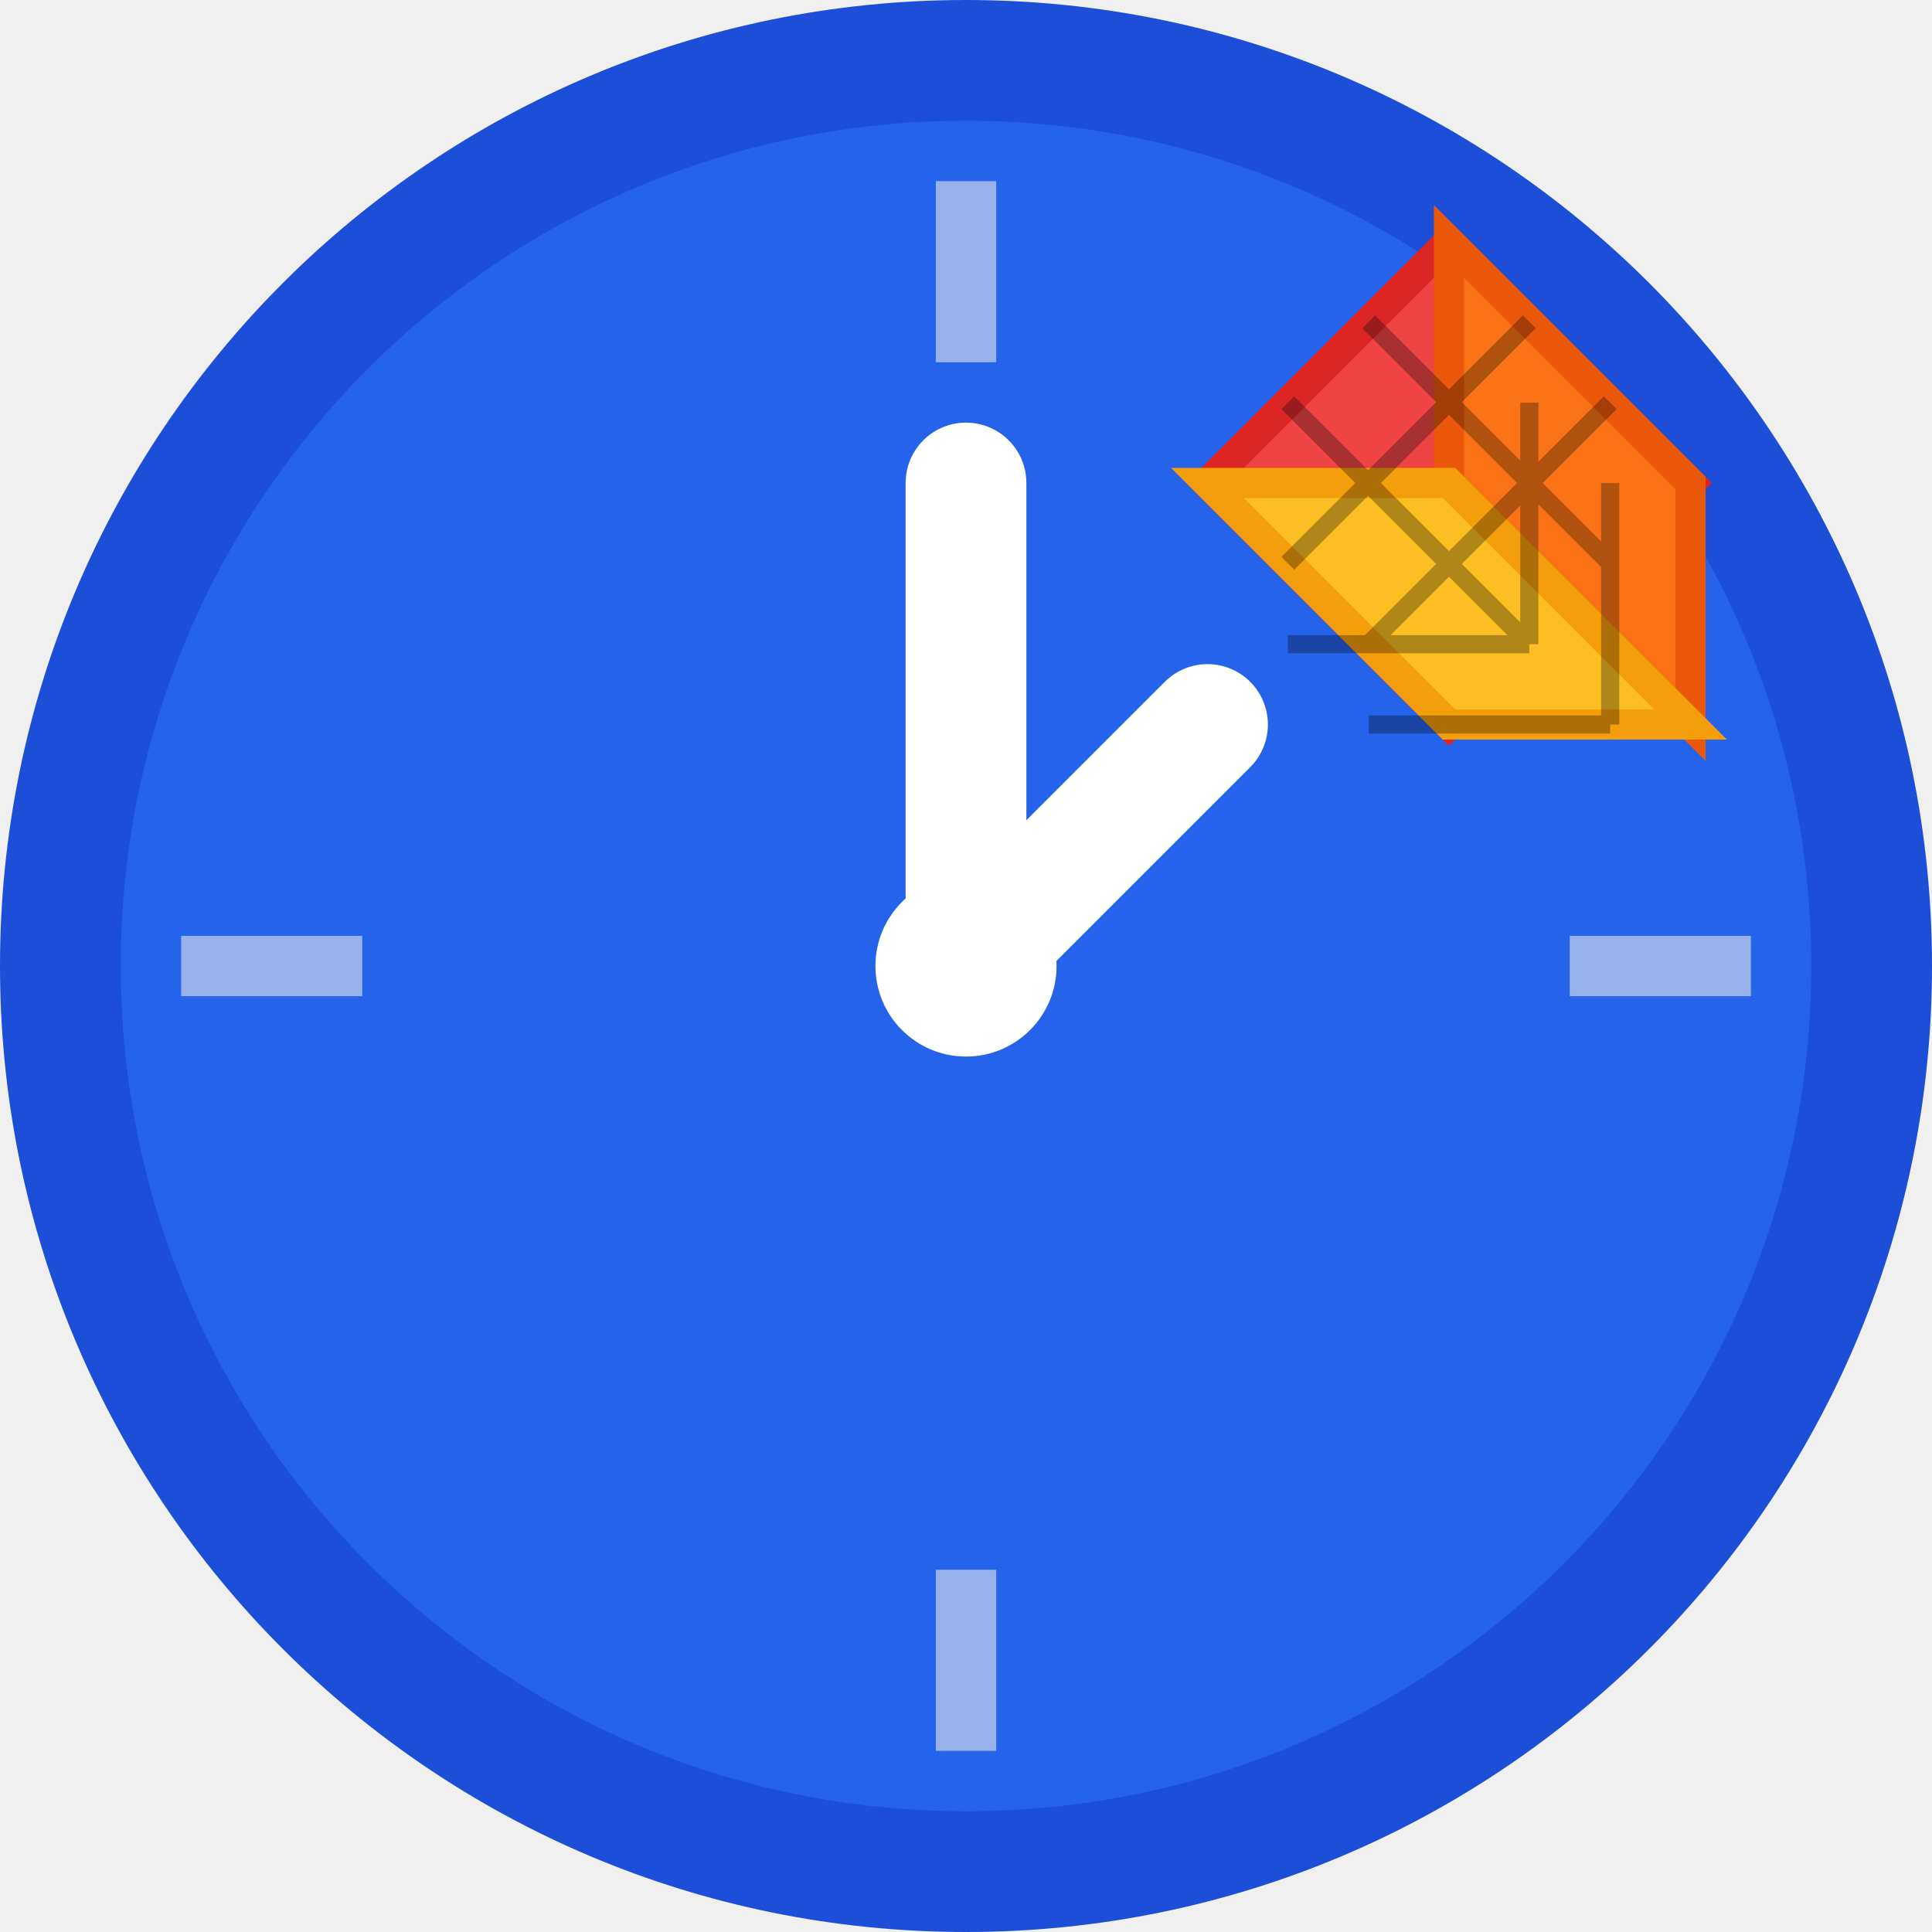
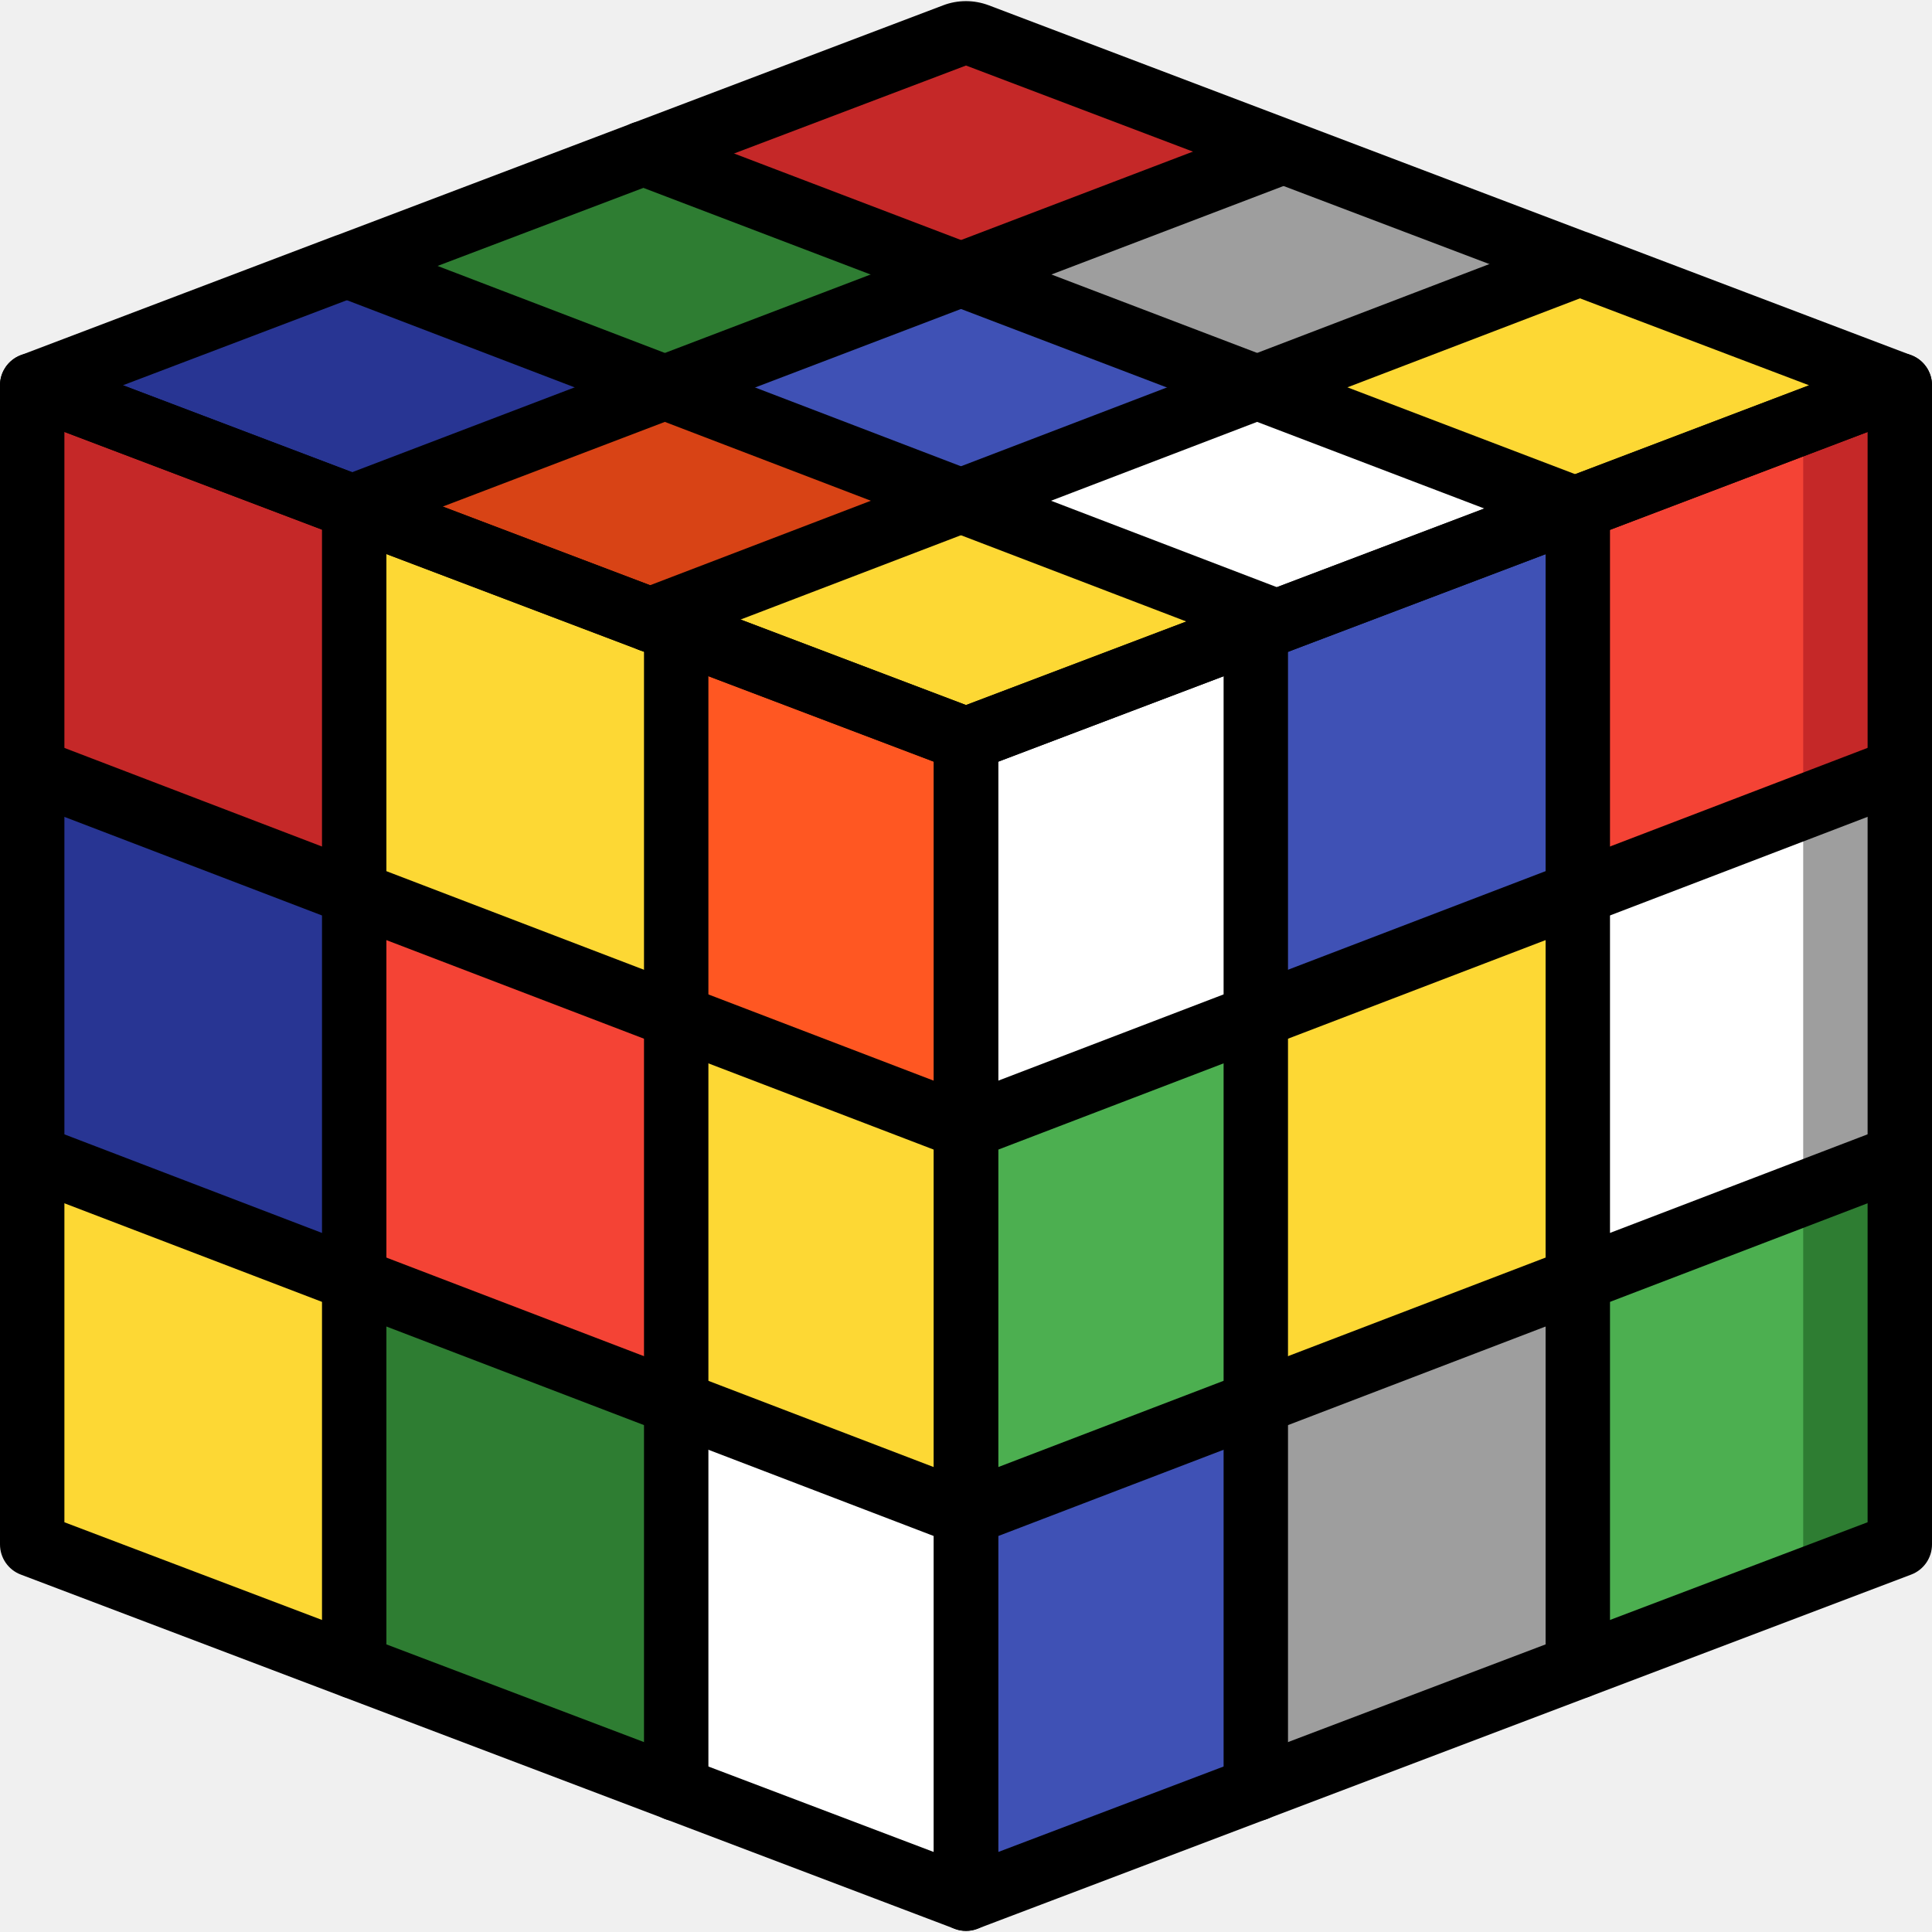
- <svg xmlns="http://www.w3.org/2000/svg" width="32" height="32" viewBox="0 0 32 32" fill="none">
-   <circle cx="16" cy="16" r="15" fill="#2563EB" stroke="#1D4ED8" stroke-width="2" />
-   <g stroke="#E5E7EB" stroke-width="1" opacity="0.6">
-     <line x1="16" y1="3" x2="16" y2="6" />
-     <line x1="29" y1="16" x2="26" y2="16" />
-     <line x1="16" y1="29" x2="16" y2="26" />
-     <line x1="3" y1="16" x2="6" y2="16" />
+ <svg xmlns="http://www.w3.org/2000/svg" version="1.1" id="Layer_1" x="0px" y="0px" viewBox="0 0 512 512" style="enable-background:new 0 0 512 512;" xml:space="preserve">
+   <polygon style="fill:#FDD834;" points="93.867,339.455 93.867,441.94 8.533,409.599 8.533,307.199 9.643,307.199 " />
+   <path style="fill:#C52828;" d="M339.2,40.106l-0.341,0.853L254.72,73.044l-84.224-32.085l82.517-31.317  c1.929-0.683,4.045-0.683,5.973,0L339.2,40.106z" />
+   <polygon style="fill:#2E7D32;" points="254.72,73.044 176.213,102.996 91.989,70.74 170.496,40.959 " />
+   <polygon style="fill:#283593;" points="176.213,102.996 93.355,134.57 8.533,102.399 91.904,70.74 91.989,70.74 " />
+   <polygon style="fill:#D84315;" points="254.72,133.034 172.288,164.522 94.464,134.996 93.355,134.57 176.213,102.996 " />
+   <polygon style="fill:#FDD834;" points="503.467,102.399 417.792,134.996 417.451,135.082 417.365,135.082 333.141,102.996   417.365,70.74 417.707,69.887 417.792,69.887 " />
+   <polygon style="fill:#9E9E9E;" points="417.707,69.887 417.365,70.74 333.141,102.996 254.72,73.044 338.859,40.959 339.2,40.106   " />
+   <polygon style="fill:#FFFFFF;" points="256,401.492 256,503.466 179.2,474.367 179.2,372.138 " />
+   <polygon style="fill:#2E7D32;" points="179.2,372.138 179.2,474.367 93.867,441.94 93.867,339.455 " />
+   <polygon style="fill:#283593;" points="93.867,237.055 93.867,339.455 9.643,307.199 8.533,307.199 8.533,204.799 9.643,204.799 " />
+   <g>
+     <polygon style="fill:#C52828;" points="94.464,134.996 93.867,136.532 93.867,237.055 9.643,204.799 8.533,204.799 8.533,102.399    93.355,134.57  " />
+     <polygon style="fill:#C52828;" points="503.467,102.399 503.467,204.799 502.357,204.799 418.133,237.055 418.133,135.935    417.451,135.082 417.792,134.996  " />
  </g>
-   <g stroke="#FFFFFF" stroke-width="2" stroke-linecap="round">
-     <line x1="16" y1="16" x2="20" y2="12" />
-     <line x1="16" y1="16" x2="16" y2="8" />
-   </g>
-   <circle cx="16" cy="16" r="1.5" fill="#FFFFFF" />
-   <g transform="translate(20, 4)">
-     <path d="M0 4 L4 0 L8 4 L4 8 Z" fill="#EF4444" stroke="#DC2626" stroke-width="0.5" />
-     <path d="M4 0 L8 4 L8 8 L4 4 Z" fill="#F97316" stroke="#EA580C" stroke-width="0.5" />
-     <path d="M0 4 L4 8 L8 8 L4 4 Z" fill="#FBBF24" stroke="#F59E0B" stroke-width="0.5" />
-     <g stroke="#000000" stroke-width="0.3" opacity="0.3">
-       <line x1="1.33" y1="5.33" x2="5.33" y2="1.33" />
-       <line x1="2.67" y1="6.67" x2="6.67" y2="2.67" />
-       <line x1="1.33" y1="2.67" x2="5.33" y2="6.67" />
-       <line x1="2.67" y1="1.33" x2="6.67" y2="5.33" />
-       <line x1="5.33" y1="2.67" x2="5.33" y2="6.67" />
-       <line x1="6.67" y1="4" x2="6.67" y2="8" />
-       <line x1="1.33" y1="6.67" x2="5.33" y2="6.67" />
-       <line x1="2.67" y1="8" x2="6.67" y2="8" />
-     </g>
-   </g>
+   <polygon style="fill:#9E9E9E;" points="503.467,204.799 503.467,307.199 502.357,307.199 418.133,339.455 418.133,237.055   502.357,204.799 " />
+   <polygon style="fill:#2E7D32;" points="503.467,307.199 503.467,409.599 418.133,441.94 418.133,339.455 502.357,307.199 " />
+   <polygon style="fill:#F44335;" points="477.867,110.932 477.867,213.332 476.757,213.332 392.533,245.588 392.533,144.468   391.851,143.615 392.192,143.53 " />
+   <polygon style="fill:#FFFFFF;" points="477.867,213.332 477.867,315.732 476.757,315.732 392.533,347.988 392.533,245.588   476.757,213.332 " />
+   <polygon style="fill:#4CAF50;" points="477.867,315.732 477.867,418.132 392.533,450.474 392.533,347.988 476.757,315.732 " />
+   <polygon style="fill:#9E9E9E;" points="418.133,339.455 418.133,441.94 332.8,474.367 332.8,372.138 " />
+   <polygon style="fill:#3F51B5;" points="332.8,372.138 332.8,474.367 256,503.466 256,401.492 " />
+   <path style="fill:#FDD834;" d="M338.347,165.034l-6.741,2.56l-72.96,27.648c-1.715,0.597-3.575,0.597-5.291,0L179.2,167.167  l-6.912-2.645l82.432-31.488L338.347,165.034z" />
+   <polygon style="fill:#FFFFFF;" points="417.365,135.082 338.347,165.034 254.72,133.034 333.141,102.996 " />
+   <polygon style="fill:#3F51B5;" points="333.141,102.996 254.72,133.034 176.213,102.996 254.72,73.044 " />
+   <polygon style="fill:#FDD834;" points="256,299.092 256,401.492 179.2,372.138 179.2,269.738 " />
+   <polygon style="fill:#FF5722;" points="256,196.266 256,299.092 179.2,269.738 179.2,167.167 253.355,195.242 " />
+   <polygon style="fill:#FDD834;" points="179.2,167.167 179.2,269.738 93.867,237.055 93.867,136.532 94.464,134.996 172.288,164.522   " />
+   <polygon style="fill:#F44335;" points="179.2,269.738 179.2,372.138 93.867,339.455 93.867,237.055 " />
+   <polygon style="fill:#FDD834;" points="418.133,237.055 418.133,339.455 332.8,372.138 332.8,269.738 " />
+   <polygon style="fill:#3F51B5;" points="418.133,135.935 418.133,237.055 332.8,269.738 332.8,170.666 331.605,167.594   338.347,165.034 417.365,135.082 417.451,135.082 " />
+   <polygon style="fill:#FFFFFF;" points="332.8,170.666 332.8,269.738 256,299.092 256,196.266 258.645,195.242 331.605,167.594 " />
+   <polygon style="fill:#4CAF50;" points="332.8,269.738 332.8,372.138 256,401.492 256,299.092 " />
+   <path d="M256,203.911c-2.048,0-4.105-0.367-6.059-1.118L5.513,110.079C2.193,108.825,0,105.65,0,102.1  c0-3.541,2.193-6.724,5.504-7.979l83.371-31.659c0.222-0.085,0.444-0.162,0.674-0.222L249.95,1.407c3.9-1.485,8.192-1.468,12.092,0  l158.131,59.998c0.222,0.06,0.435,0.137,0.64,0.213l85.675,32.512c3.319,1.254,5.512,4.429,5.512,7.97  c0,3.541-2.193,6.716-5.504,7.979l-86.016,32.683c-0.222,0.085-0.452,0.162-0.683,0.23l-157.747,59.81  C260.096,203.545,258.048,203.911,256,203.911z M32.58,102.1L256,186.845l158.345-60.041c0.213-0.085,0.444-0.162,0.666-0.222  l64.418-24.474L415.326,77.78c-0.222-0.06-0.435-0.128-0.64-0.213L256,17.364L95.01,78.42c-0.222,0.085-0.444,0.162-0.674,0.222  L32.58,102.1z" />
+   <path d="M256,511.7c-1.024,0-2.048-0.179-3.021-0.555L5.513,417.279C2.193,416.025,0,412.842,0,409.3V102.1  c0-2.807,1.382-5.427,3.686-7.023s5.248-1.954,7.868-0.956l247.467,93.867c3.319,1.254,5.513,4.429,5.513,7.979v307.2  c0,2.807-1.374,5.436-3.686,7.023C259.396,511.188,257.707,511.7,256,511.7z M17.067,403.412l230.4,87.39V201.855l-230.4-87.39  V403.412z" />
+   <path d="M256,511.7c-1.707,0-3.405-0.521-4.847-1.51c-2.304-1.587-3.686-4.215-3.686-7.023v-307.2c0-3.55,2.193-6.724,5.513-7.979  l161.365-61.184c0.213-0.085,0.444-0.162,0.666-0.222l85.427-32.461c2.628-0.998,5.564-0.64,7.876,0.947  c2.313,1.596,3.686,4.224,3.686,7.031v307.2c0,3.541-2.193,6.724-5.513,7.979l-247.467,93.867  C258.048,511.521,257.015,511.7,256,511.7z M264.533,201.855v288.947l230.4-87.39V114.474l-74.453,28.288  c-0.222,0.085-0.452,0.162-0.683,0.23L264.533,201.855z" />
+   <path d="M338.347,173.268c-1.015,0-2.048-0.179-3.046-0.563L89.182,78.506c-3.345-1.161-5.769-4.335-5.769-8.064  c0-5.751,6.246-10.018,11.622-7.97l246.366,94.293c4.403,1.69,6.605,6.622,4.915,11.025  C345.02,171.186,341.786,173.268,338.347,173.268z" />
+   <path d="M417.365,143.316c-1.007,0-2.039-0.179-3.038-0.563L167.458,48.63c-4.403-1.681-6.613-6.605-4.941-11.017  c1.673-4.412,6.613-6.613,11.017-4.941l246.878,94.123c4.403,1.681,6.605,6.605,4.932,11.017  C424.038,141.226,420.804,143.316,417.365,143.316z" />
+   <path d="M172.288,172.765c-3.43,0-6.673-2.091-7.97-5.495c-1.681-4.403,0.529-9.335,4.924-11.017l245.077-93.781  c5.376-2.057,11.622,2.219,11.622,7.97c0,3.891-2.577,7.177-6.135,8.201l-244.471,93.551  C174.327,172.577,173.303,172.765,172.288,172.765z" />
+   <path d="M93.355,142.804c-3.439,0-6.673-2.099-7.979-5.504c-1.681-4.403,0.538-9.335,4.941-11.017l245.504-93.611  c4.403-1.673,9.335,0.529,11.017,4.932c1.673,4.403-0.538,9.335-4.932,11.017L96.393,142.233  C95.394,142.625,94.37,142.804,93.355,142.804z" />
+   <path d="M179.2,482.602c-4.71,0-8.533-3.814-8.533-8.533V162.516c0-4.71,3.823-8.533,8.533-8.533s8.533,3.823,8.533,8.533v311.552  C187.733,478.787,183.91,482.602,179.2,482.602z" />
+   <path d="M93.867,450.175c-4.71,0-8.533-3.814-8.533-8.533V136.234c0-4.71,3.823-8.533,8.533-8.533c4.71,0,8.533,3.823,8.533,8.533  V441.65C102.4,446.361,98.577,450.175,93.867,450.175z" />
+   <path d="M332.8,482.602c-4.719,0-8.533-3.814-8.533-8.533V170.367c0-4.71,3.814-8.533,8.533-8.533s8.533,3.823,8.533,8.533v303.701  C341.333,478.787,337.519,482.602,332.8,482.602z" />
+   <path d="M418.133,450.175c-4.719,0-8.533-3.814-8.533-8.533V135.636c0-4.71,3.814-8.533,8.533-8.533  c4.719,0,8.533,3.823,8.533,8.533v306.005C426.667,446.361,422.852,450.175,418.133,450.175z" />
+   <path d="M256,307.327c-1.015,0-2.048-0.179-3.046-0.563L6.835,212.564c-3.345-1.161-5.769-4.335-5.769-8.064  c0-5.751,6.238-10.027,11.622-7.97l246.357,94.302c4.403,1.681,6.605,6.613,4.915,11.017  C262.665,305.245,259.43,307.327,256,307.327z" />
+   <path d="M256,409.727c-1.015,0-2.048-0.179-3.046-0.563L6.835,314.964c-3.345-1.161-5.769-4.326-5.769-8.055  c0-5.76,6.238-10.035,11.622-7.97l246.357,94.293c4.403,1.681,6.605,6.613,4.915,11.017C262.665,407.645,259.43,409.727,256,409.727  z" />
+   <path d="M256,307.327c-3.43,0-6.673-2.082-7.97-5.487c-1.681-4.403,0.521-9.335,4.924-11.017l246.357-94.302  c5.376-2.065,11.622,2.21,11.622,7.97c0,3.891-2.577,7.177-6.135,8.201l-245.751,94.071  C258.048,307.148,257.015,307.327,256,307.327z" />
+   <path d="M256,409.727c-3.43,0-6.673-2.082-7.97-5.487c-1.681-4.403,0.521-9.335,4.924-11.017l246.357-94.293  c5.376-2.082,11.622,2.202,11.622,7.97c0,3.891-2.577,7.177-6.135,8.201l-245.751,94.063  C258.048,409.548,257.015,409.727,256,409.727z" />
+   <g>
+ </g>
+   <g>
+ </g>
+   <g>
+ </g>
+   <g>
+ </g>
+   <g>
+ </g>
+   <g>
+ </g>
+   <g>
+ </g>
+   <g>
+ </g>
+   <g>
+ </g>
+   <g>
+ </g>
+   <g>
+ </g>
+   <g>
+ </g>
+   <g>
+ </g>
+   <g>
+ </g>
+   <g>
+ </g>
</svg>
